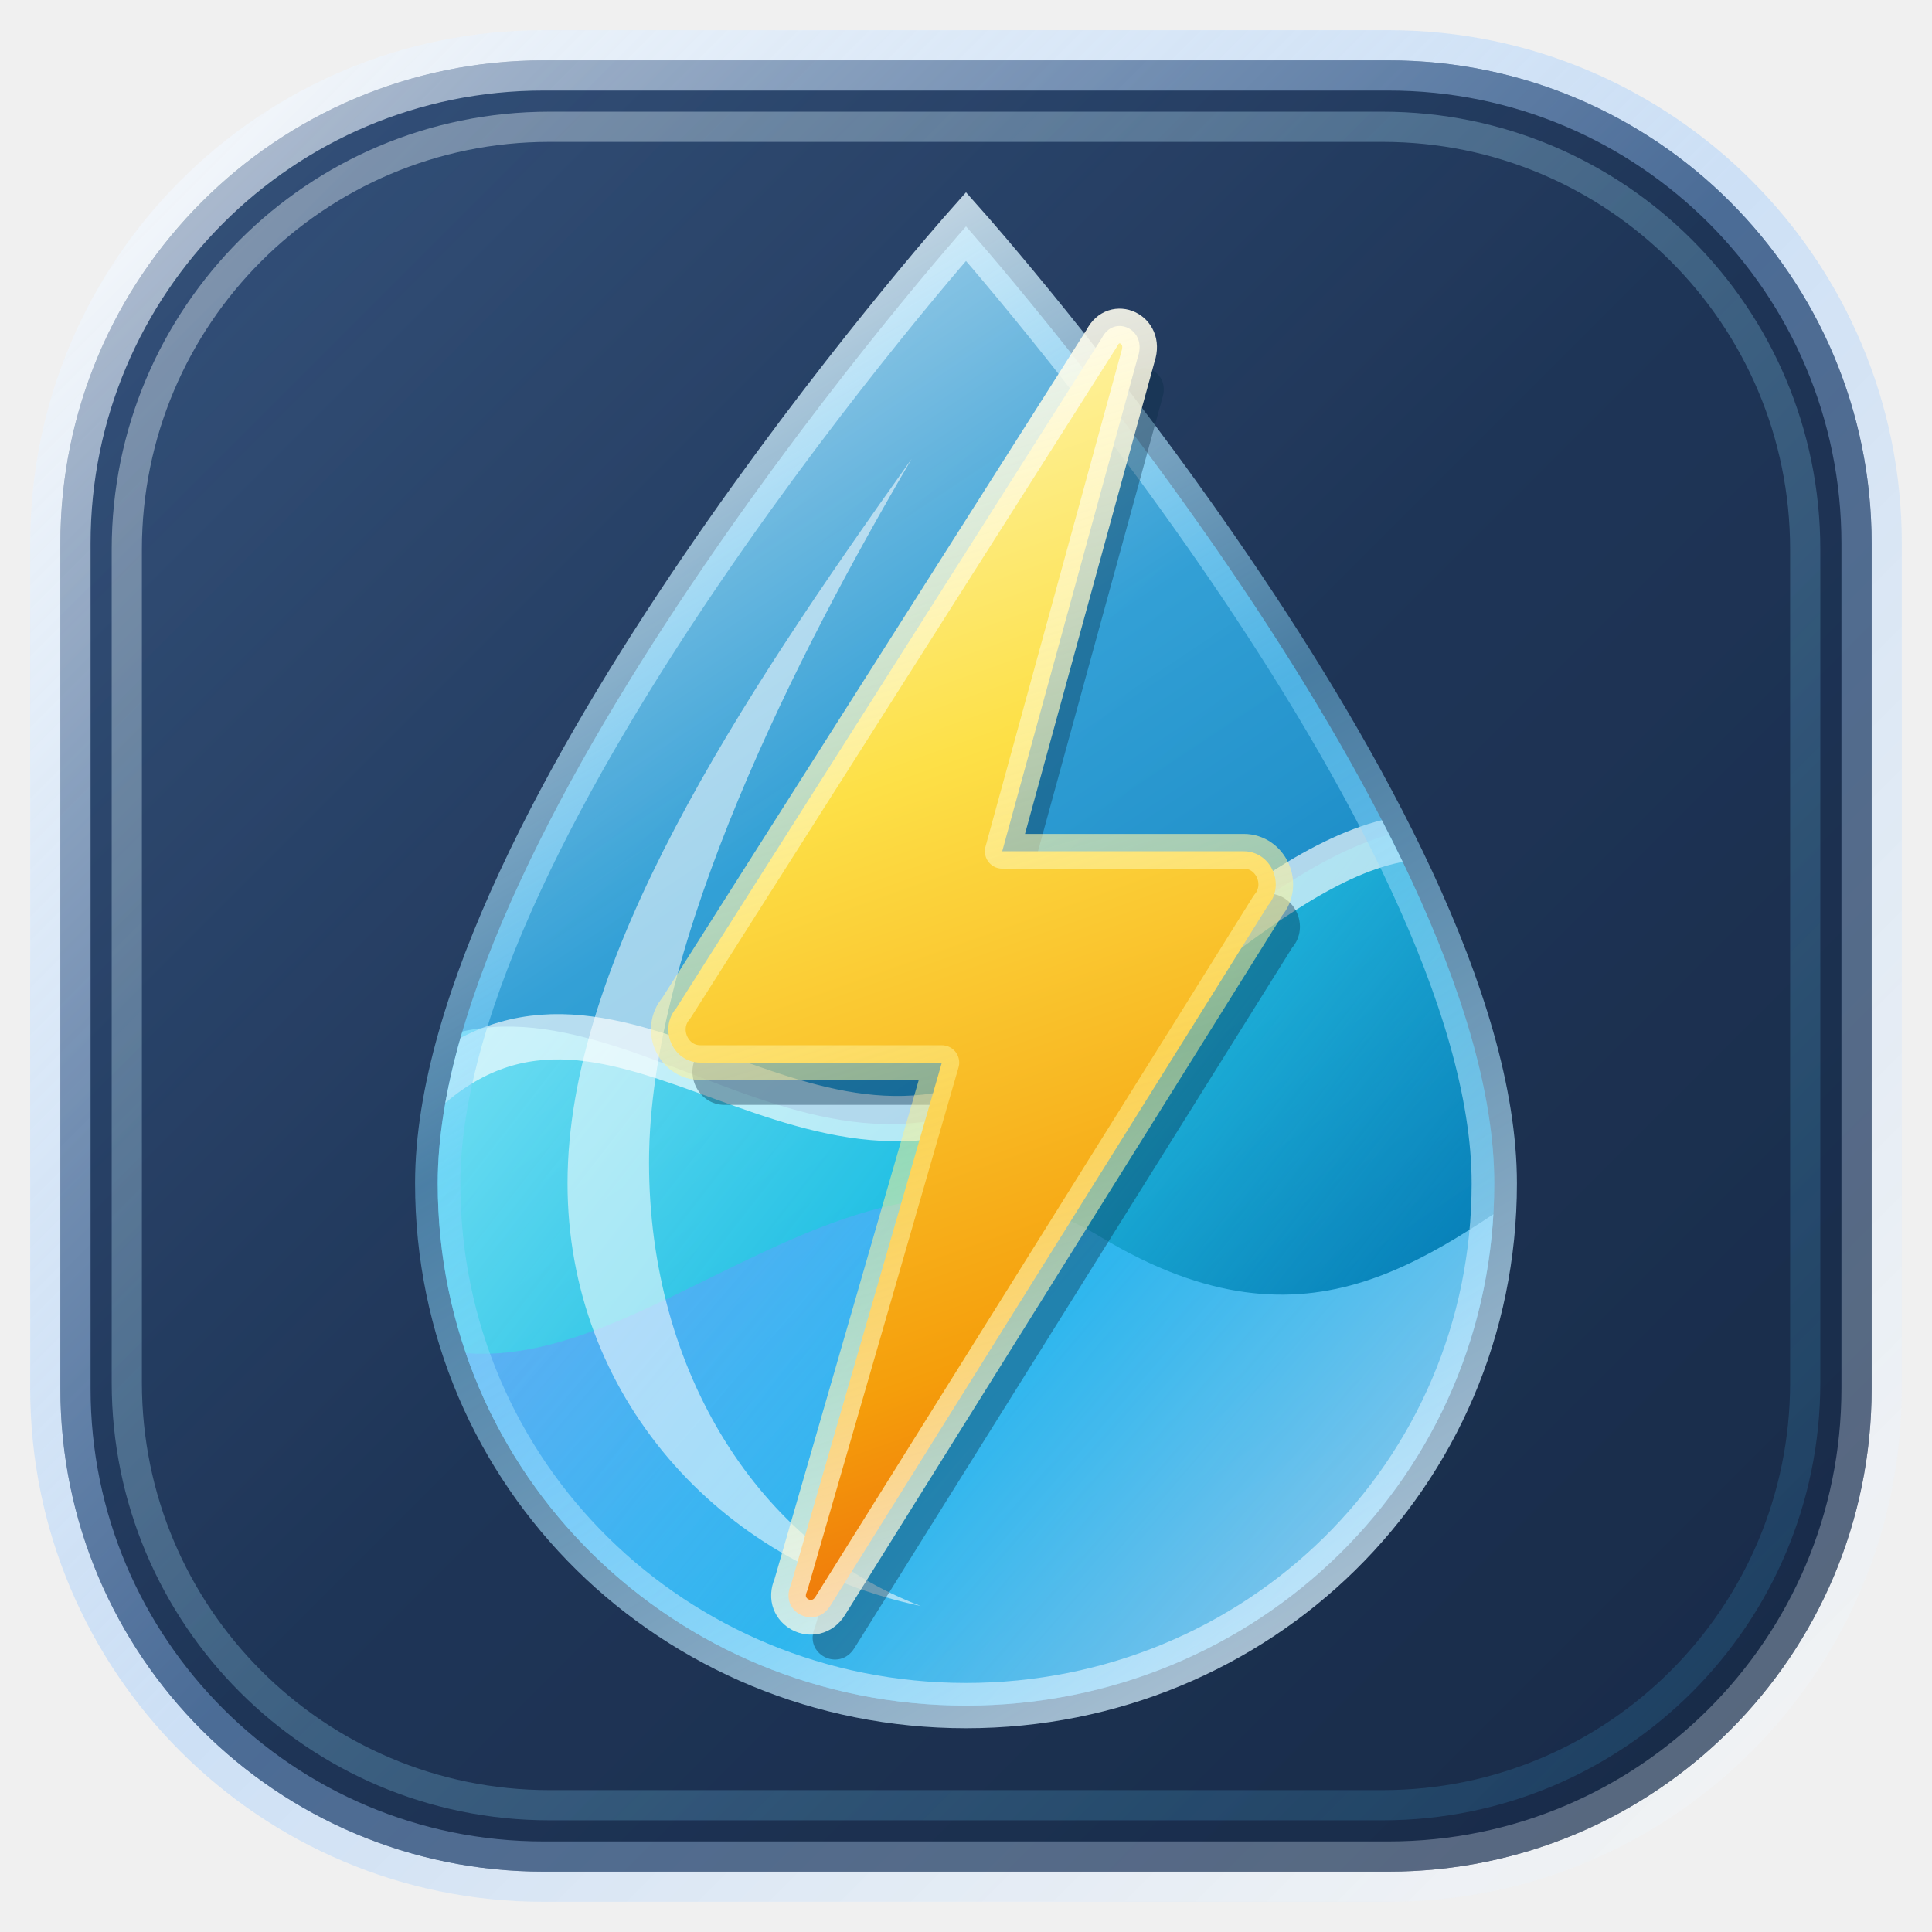
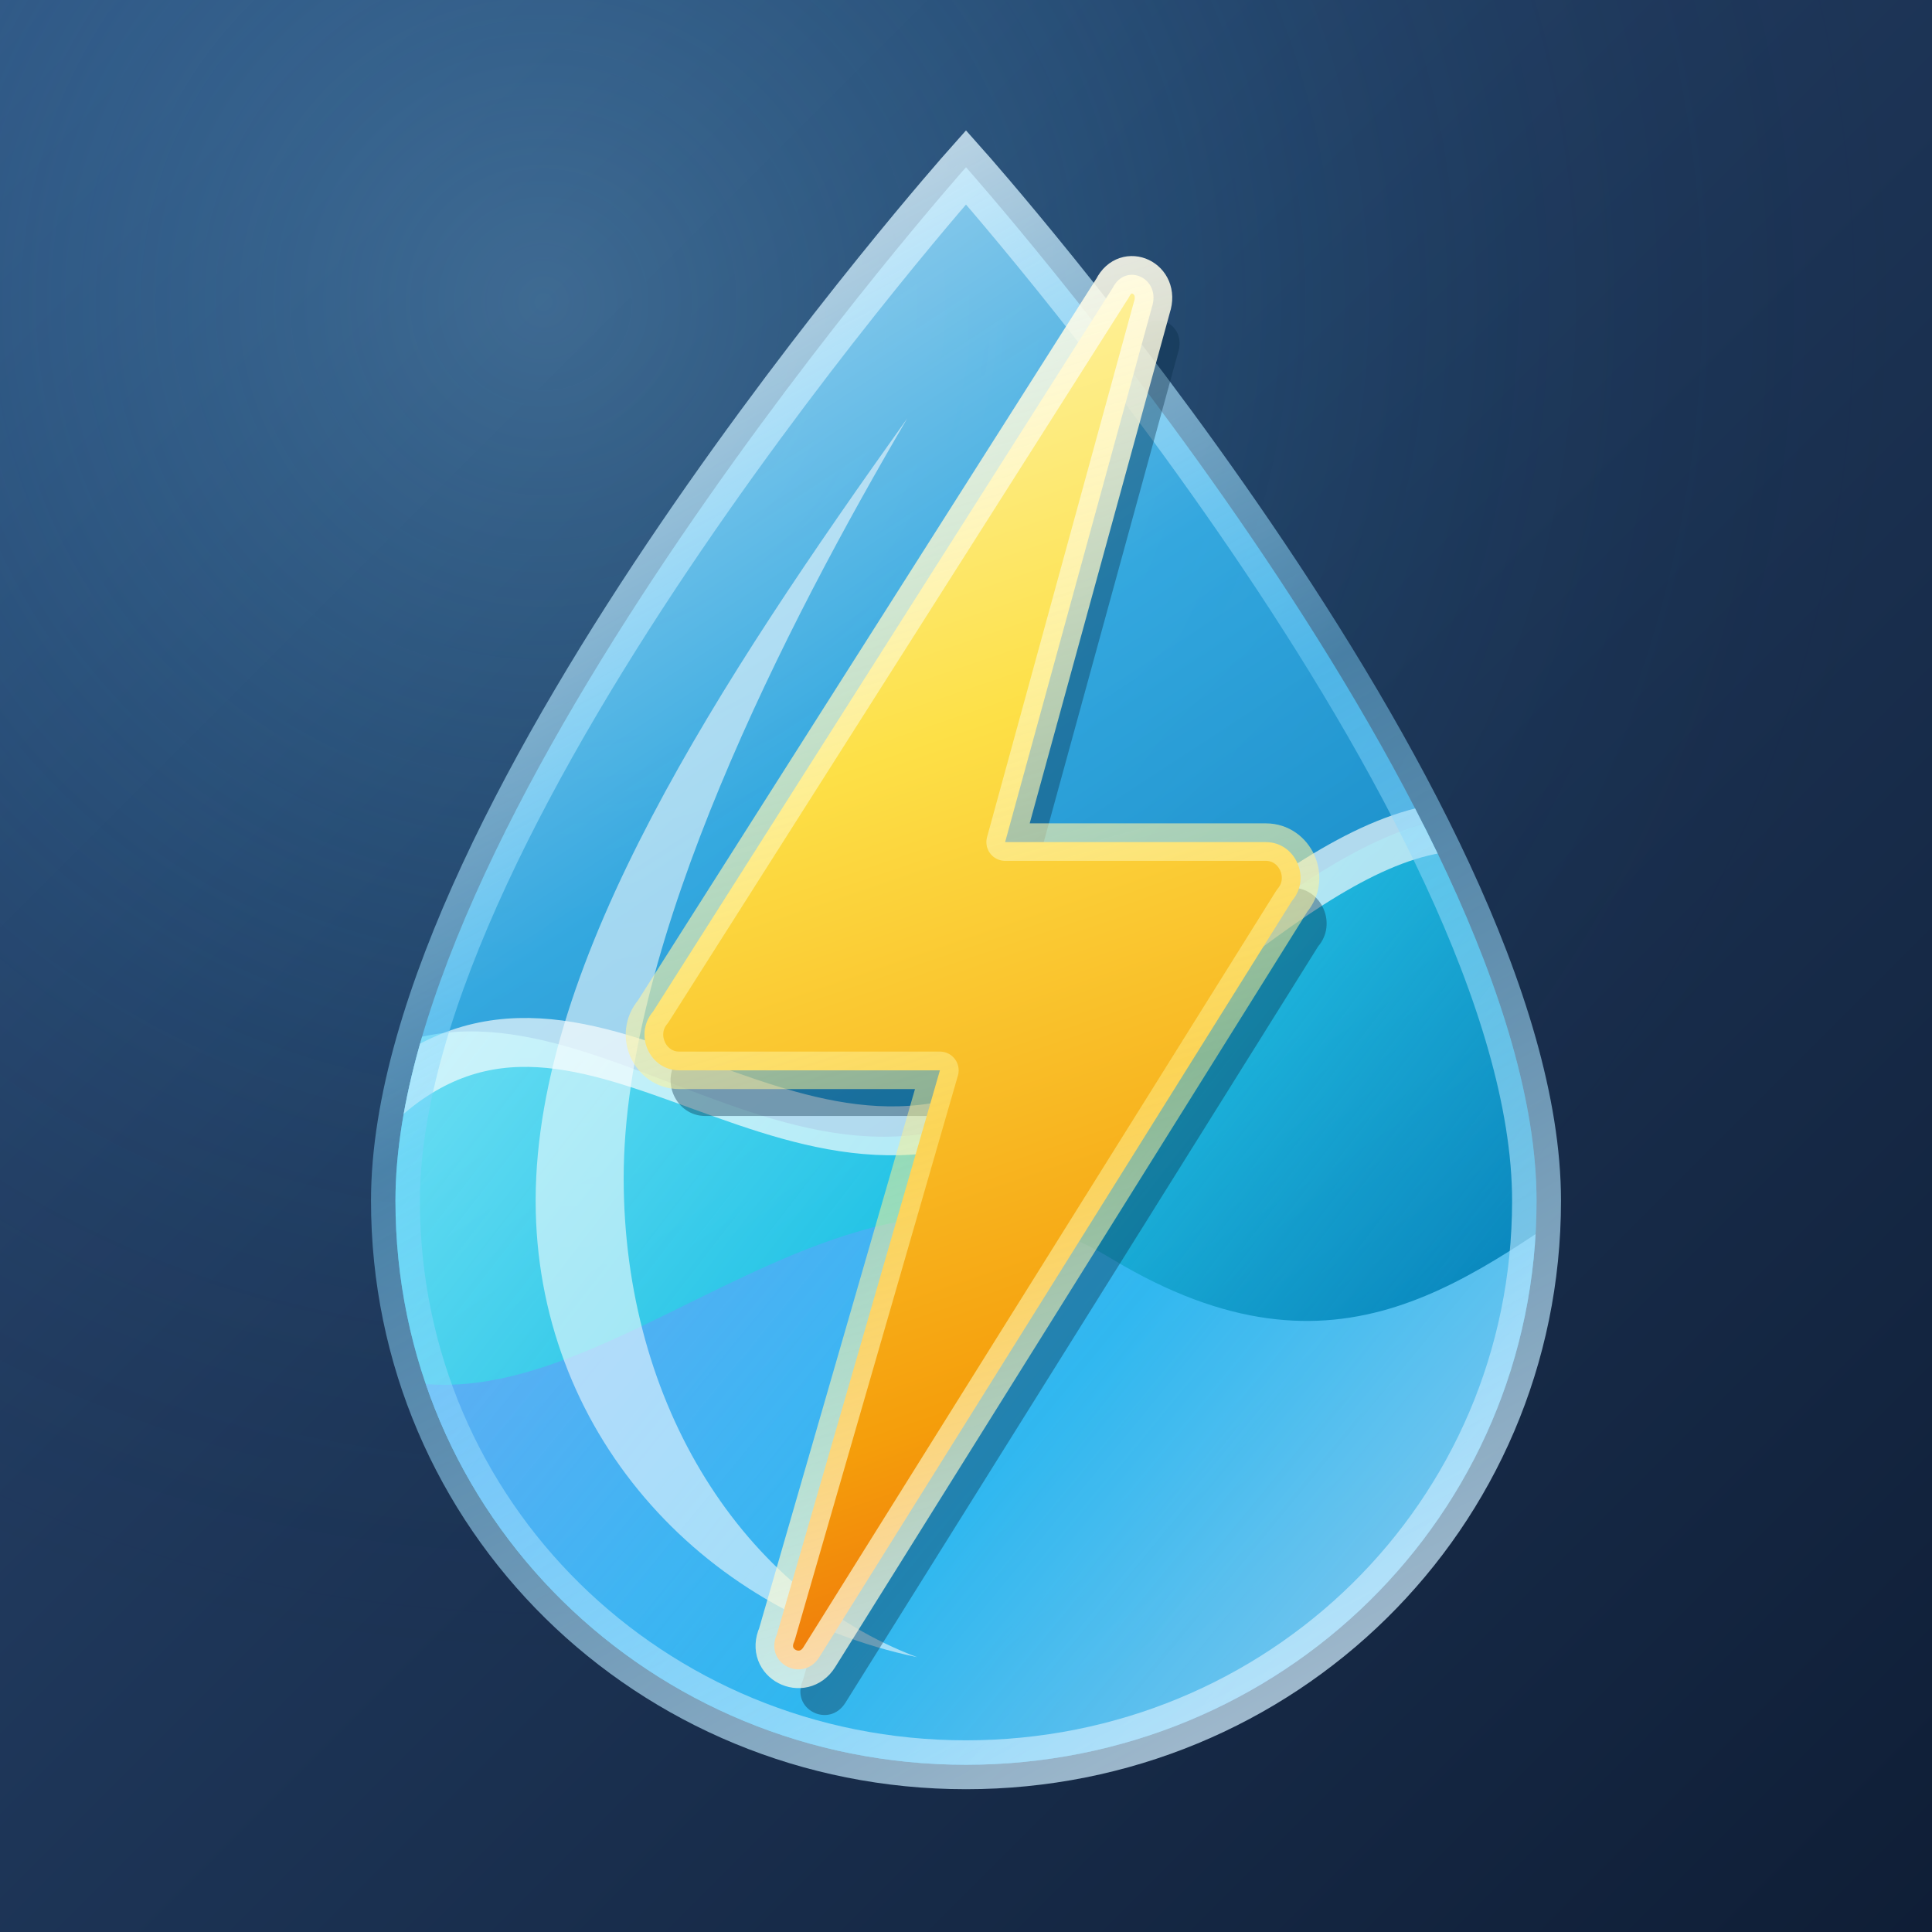
<svg xmlns="http://www.w3.org/2000/svg" viewBox="0 0 64 64" fill="none">
  <defs>
-     <linearGradient id="bgNavy" x1="0" y1="0" x2="64" y2="64" gradientUnits="userSpaceOnUse">
-       <stop offset="0%" stop-color="#172C4F" />
-       <stop offset="50%" stop-color="#112240" />
-       <stop offset="100%" stop-color="#0B162B" />
+     <linearGradient id="bgGlassBase" x1="0" y1="0" x2="64" y2="64" gradientUnits="userSpaceOnUse">
+       <stop offset="0%" stop-color="#2E4C78" />
+       <stop offset="48%" stop-color="#1D3557" />
+       <stop offset="100%" stop-color="#0F1E36" />
    </linearGradient>
-     <linearGradient id="glassFill" x1="2" y1="2" x2="62" y2="62" gradientUnits="userSpaceOnUse">
-       <stop offset="0%" stop-color="#436491" stop-opacity="0.72" />
-       <stop offset="50%" stop-color="#274166" stop-opacity="0.62" />
-       <stop offset="100%" stop-color="#1B304F" stop-opacity="0.75" />
+     <radialGradient id="bgTopSheen" cx="18" cy="10" r="46" gradientUnits="userSpaceOnUse">
+       <stop offset="0%" stop-color="#7DD3FC" stop-opacity="0.28" />
+       <stop offset="55%" stop-color="#38BDF8" stop-opacity="0.08" />
+       <stop offset="100%" stop-color="#0F1E36" stop-opacity="0" />
+     </radialGradient>
+     <linearGradient id="dropShell" x1="15" y1="6" x2="49" y2="58" gradientUnits="userSpaceOnUse">
+       <stop offset="0%" stop-color="#E0F2FE" stop-opacity="0.90" />
+       <stop offset="38%" stop-color="#38BDF8" stop-opacity="0.82" />
+       <stop offset="78%" stop-color="#0284C7" stop-opacity="0.90" />
+       <stop offset="100%" stop-color="#1E3A8A" stop-opacity="0.94" />
    </linearGradient>
-     <linearGradient id="glassRimOuter" x1="2" y1="2" x2="62" y2="62" gradientUnits="userSpaceOnUse">
-       <stop offset="0%" stop-color="#FFFFFF" stop-opacity="0.68" />
-       <stop offset="50%" stop-color="#93C5FD" stop-opacity="0.38" />
-       <stop offset="100%" stop-color="#FFFFFF" stop-opacity="0.28" />
+     <linearGradient id="waveA" x1="12" y1="23" x2="52" y2="54" gradientUnits="userSpaceOnUse">
+       <stop offset="0%" stop-color="#A5F3FC" stop-opacity="0.92" />
+       <stop offset="50%" stop-color="#22D3EE" stop-opacity="0.74" />
+       <stop offset="100%" stop-color="#0369A1" stop-opacity="0.28" />
    </linearGradient>
-     <linearGradient id="glassRimInner" x1="4" y1="4" x2="60" y2="60" gradientUnits="userSpaceOnUse">
-       <stop offset="0%" stop-color="#FFFFFF" stop-opacity="0.42" />
-       <stop offset="100%" stop-color="#38BDF8" stop-opacity="0.12" />
+     <linearGradient id="waveB" x1="16" y1="30" x2="50" y2="58" gradientUnits="userSpaceOnUse">
+       <stop offset="0%" stop-color="#818CF8" stop-opacity="0.58" />
+       <stop offset="55%" stop-color="#38BDF8" stop-opacity="0.78" />
+       <stop offset="100%" stop-color="#BAE6FD" stop-opacity="0.88" />
    </linearGradient>
-     <linearGradient id="dropShell" x1="16" y1="8" x2="48" y2="56" gradientUnits="userSpaceOnUse">
-       <stop offset="0%" stop-color="#E0F2FE" stop-opacity="0.88" />
-       <stop offset="38%" stop-color="#38BDF8" stop-opacity="0.78" />
-       <stop offset="78%" stop-color="#0284C7" stop-opacity="0.88" />
-       <stop offset="100%" stop-color="#1E3A8A" stop-opacity="0.92" />
-     </linearGradient>
-     <linearGradient id="waveA" x1="14" y1="24" x2="50" y2="52" gradientUnits="userSpaceOnUse">
-       <stop offset="0%" stop-color="#A5F3FC" stop-opacity="0.9" />
-       <stop offset="50%" stop-color="#22D3EE" stop-opacity="0.72" />
-       <stop offset="100%" stop-color="#0369A1" stop-opacity="0.25" />
-     </linearGradient>
-     <linearGradient id="waveB" x1="18" y1="30" x2="48" y2="56" gradientUnits="userSpaceOnUse">
-       <stop offset="0%" stop-color="#818CF8" stop-opacity="0.55" />
-       <stop offset="55%" stop-color="#38BDF8" stop-opacity="0.75" />
-       <stop offset="100%" stop-color="#BAE6FD" stop-opacity="0.85" />
-     </linearGradient>
-     <linearGradient id="dropRim" x1="18" y1="8" x2="46" y2="56" gradientUnits="userSpaceOnUse">
+     <linearGradient id="dropRim" x1="18" y1="6" x2="46" y2="58" gradientUnits="userSpaceOnUse">
      <stop offset="0%" stop-color="#FFFFFF" stop-opacity="0.92" />
      <stop offset="45%" stop-color="#7DD3FC" stop-opacity="0.45" />
      <stop offset="100%" stop-color="#E0F2FE" stop-opacity="0.78" />
    </linearGradient>
-     <linearGradient id="boltFill" x1="24" y1="10" x2="40" y2="55" gradientUnits="userSpaceOnUse">
+     <linearGradient id="boltFill" x1="24" y1="9" x2="40" y2="56" gradientUnits="userSpaceOnUse">
      <stop offset="0%" stop-color="#FEF9C3" />
      <stop offset="35%" stop-color="#FDE047" />
      <stop offset="75%" stop-color="#F59E0B" />
      <stop offset="100%" stop-color="#EA580C" />
    </linearGradient>
-     <linearGradient id="boltRim" x1="25" y1="10" x2="38" y2="54" gradientUnits="userSpaceOnUse">
+     <linearGradient id="boltRim" x1="25" y1="9" x2="38" y2="55" gradientUnits="userSpaceOnUse">
      <stop offset="0%" stop-color="#FFFFFF" stop-opacity="0.95" />
      <stop offset="60%" stop-color="#FEF08A" stop-opacity="0.5" />
      <stop offset="100%" stop-color="#FFFFFF" stop-opacity="0.8" />
    </linearGradient>
    <clipPath id="dropClip">
      <path d="M32 7.5C32 7.5 14.5 27.2 14.5 39.2C14.5 48.865 22.335 56.5 32 56.5C41.665 56.5 49.5 48.865 49.5 39.2C49.5 27.2 32 7.5 32 7.5Z" />
    </clipPath>
  </defs>
-   <rect x="2" y="2" width="60" height="60" rx="16" fill="url(#bgNavy)" />
-   <rect x="2" y="2" width="60" height="60" rx="16" fill="url(#glassFill)" stroke="url(#glassRimOuter)" stroke-width="2" />
-   <rect x="4.2" y="4.2" width="55.6" height="55.6" rx="14" fill="none" stroke="url(#glassRimInner)" stroke-width="1" />
-   <path d="M32 7.5C32 7.5 14.5 27.2 14.5 39.2C14.5 48.865 22.335 56.5 32 56.5C41.665 56.5 49.5 48.865 49.5 39.2C49.5 27.2 32 7.5 32 7.5Z" fill="url(#dropShell)" />
-   <g clip-path="url(#dropClip)">
-     <path d="M12 36C19 29.5 26.5 41.5 34.5 35.5C41.5 30.2 46.5 24.5 52 29V58H12V36Z" fill="url(#waveA)" />
-     <path d="M12 43.5C19.5 49 27.5 35.5 36.5 41C43.5 45.2 47.5 41.5 52 38.5V58H12V43.5Z" fill="url(#waveB)" />
-     <path d="M14 36.2C20.5 30.2 27 41.2 35 35.2C41.5 30.3 46 25.5 50.5 28.8" stroke="#FFFFFF" stroke-opacity="0.65" stroke-width="1.5" stroke-linecap="round" />
-     <path d="M21.5 38.5C21.5 31.2 26.5 21.5 30.2 15.2C24.5 23.2 18.8 31.8 18.8 39.2C18.8 46.2 23.8 51.8 30.5 53.2C25.2 51.2 21.5 45.5 21.5 38.5Z" fill="#FFFFFF" fill-opacity="0.55" />
+   <rect x="0" y="0" width="64" height="64" fill="url(#bgGlassBase)" />
+   <rect x="0" y="0" width="64" height="64" fill="url(#bgTopSheen)" />
+   <g transform="translate(32, 32) scale(1.08) translate(-32, -32)">
+     <path d="M32 7.5C32 7.5 14.5 27.2 14.5 39.2C14.5 48.865 22.335 56.5 32 56.5C41.665 56.5 49.5 48.865 49.5 39.2C49.5 27.2 32 7.5 32 7.5Z" fill="url(#dropShell)" />
+     <g clip-path="url(#dropClip)">
+       <path d="M12 36C19 29.5 26.5 41.5 34.5 35.5C41.5 30.2 46.5 24.5 52 29V58H12V36Z" fill="url(#waveA)" />
+       <path d="M12 43.5C19.5 49 27.5 35.5 36.5 41C43.5 45.2 47.5 41.5 52 38.5V58H12V43.5Z" fill="url(#waveB)" />
+       <path d="M14 36.2C20.5 30.2 27 41.2 35 35.2C41.5 30.3 46 25.5 50.5 28.8" stroke="#FFFFFF" stroke-opacity="0.65" stroke-width="1.5" stroke-linecap="round" />
+       <path d="M21.5 38.5C21.5 31.2 26.5 21.5 30.2 15.2C24.5 23.2 18.8 31.8 18.8 39.2C18.8 46.2 23.8 51.8 30.5 53.2C25.2 51.2 21.5 45.5 21.5 38.5Z" fill="#FFFFFF" fill-opacity="0.55" />
+     </g>
+     <path d="M32 7.5C32 7.5 14.5 27.2 14.5 39.2C14.5 48.865 22.335 56.5 32 56.5C41.665 56.5 49.5 48.865 49.5 39.2C49.5 27.2 32 7.5 32 7.5Z" stroke="url(#dropRim)" stroke-width="1.5" />
+     <path d="M36.5 11.2C36.9 10.4 38 10.9 37.7 11.8L33.2 28.2H41.2C42.1 28.2 42.6 29.3 42 30L27.5 53.2C27 54 25.8 53.4 26.2 52.5L31.2 35.2H23.2C22.3 35.2 21.8 34.1 22.4 33.4L36.5 11.2Z" fill="#082F49" fill-opacity="0.38" transform="translate(0.8, 1.4)" />
+     <path d="M36.5 11.2C36.9 10.4 38 10.9 37.7 11.8L33.2 28.2H41.2C42.1 28.2 42.6 29.3 42 30L27.5 53.2C27 54 25.8 53.4 26.2 52.5L31.2 35.2H23.2C22.3 35.2 21.8 34.1 22.4 33.4L36.5 11.2Z" fill="url(#boltFill)" stroke="url(#boltRim)" stroke-width="1.15" stroke-linejoin="round" />
  </g>
-   <path d="M32 7.5C32 7.5 14.5 27.2 14.5 39.2C14.5 48.865 22.335 56.5 32 56.5C41.665 56.5 49.5 48.865 49.5 39.2C49.5 27.2 32 7.5 32 7.5Z" stroke="url(#dropRim)" stroke-width="1.5" />
-   <path d="M36.5 11.2C36.9 10.4 38 10.9 37.7 11.8L33.2 28.2H41.2C42.1 28.2 42.6 29.3 42 30L27.5 53.2C27 54 25.8 53.4 26.2 52.5L31.2 35.2H23.2C22.3 35.2 21.8 34.1 22.4 33.4L36.5 11.2Z" fill="#082F49" fill-opacity="0.38" transform="translate(0.8, 1.4)" />
-   <path d="M36.5 11.2C36.9 10.4 38 10.9 37.7 11.8L33.2 28.2H41.2C42.1 28.2 42.6 29.3 42 30L27.5 53.2C27 54 25.8 53.4 26.2 52.5L31.2 35.2H23.2C22.3 35.2 21.8 34.1 22.4 33.4L36.5 11.2Z" fill="url(#boltFill)" stroke="url(#boltRim)" stroke-width="1.15" stroke-linejoin="round" />
</svg>
